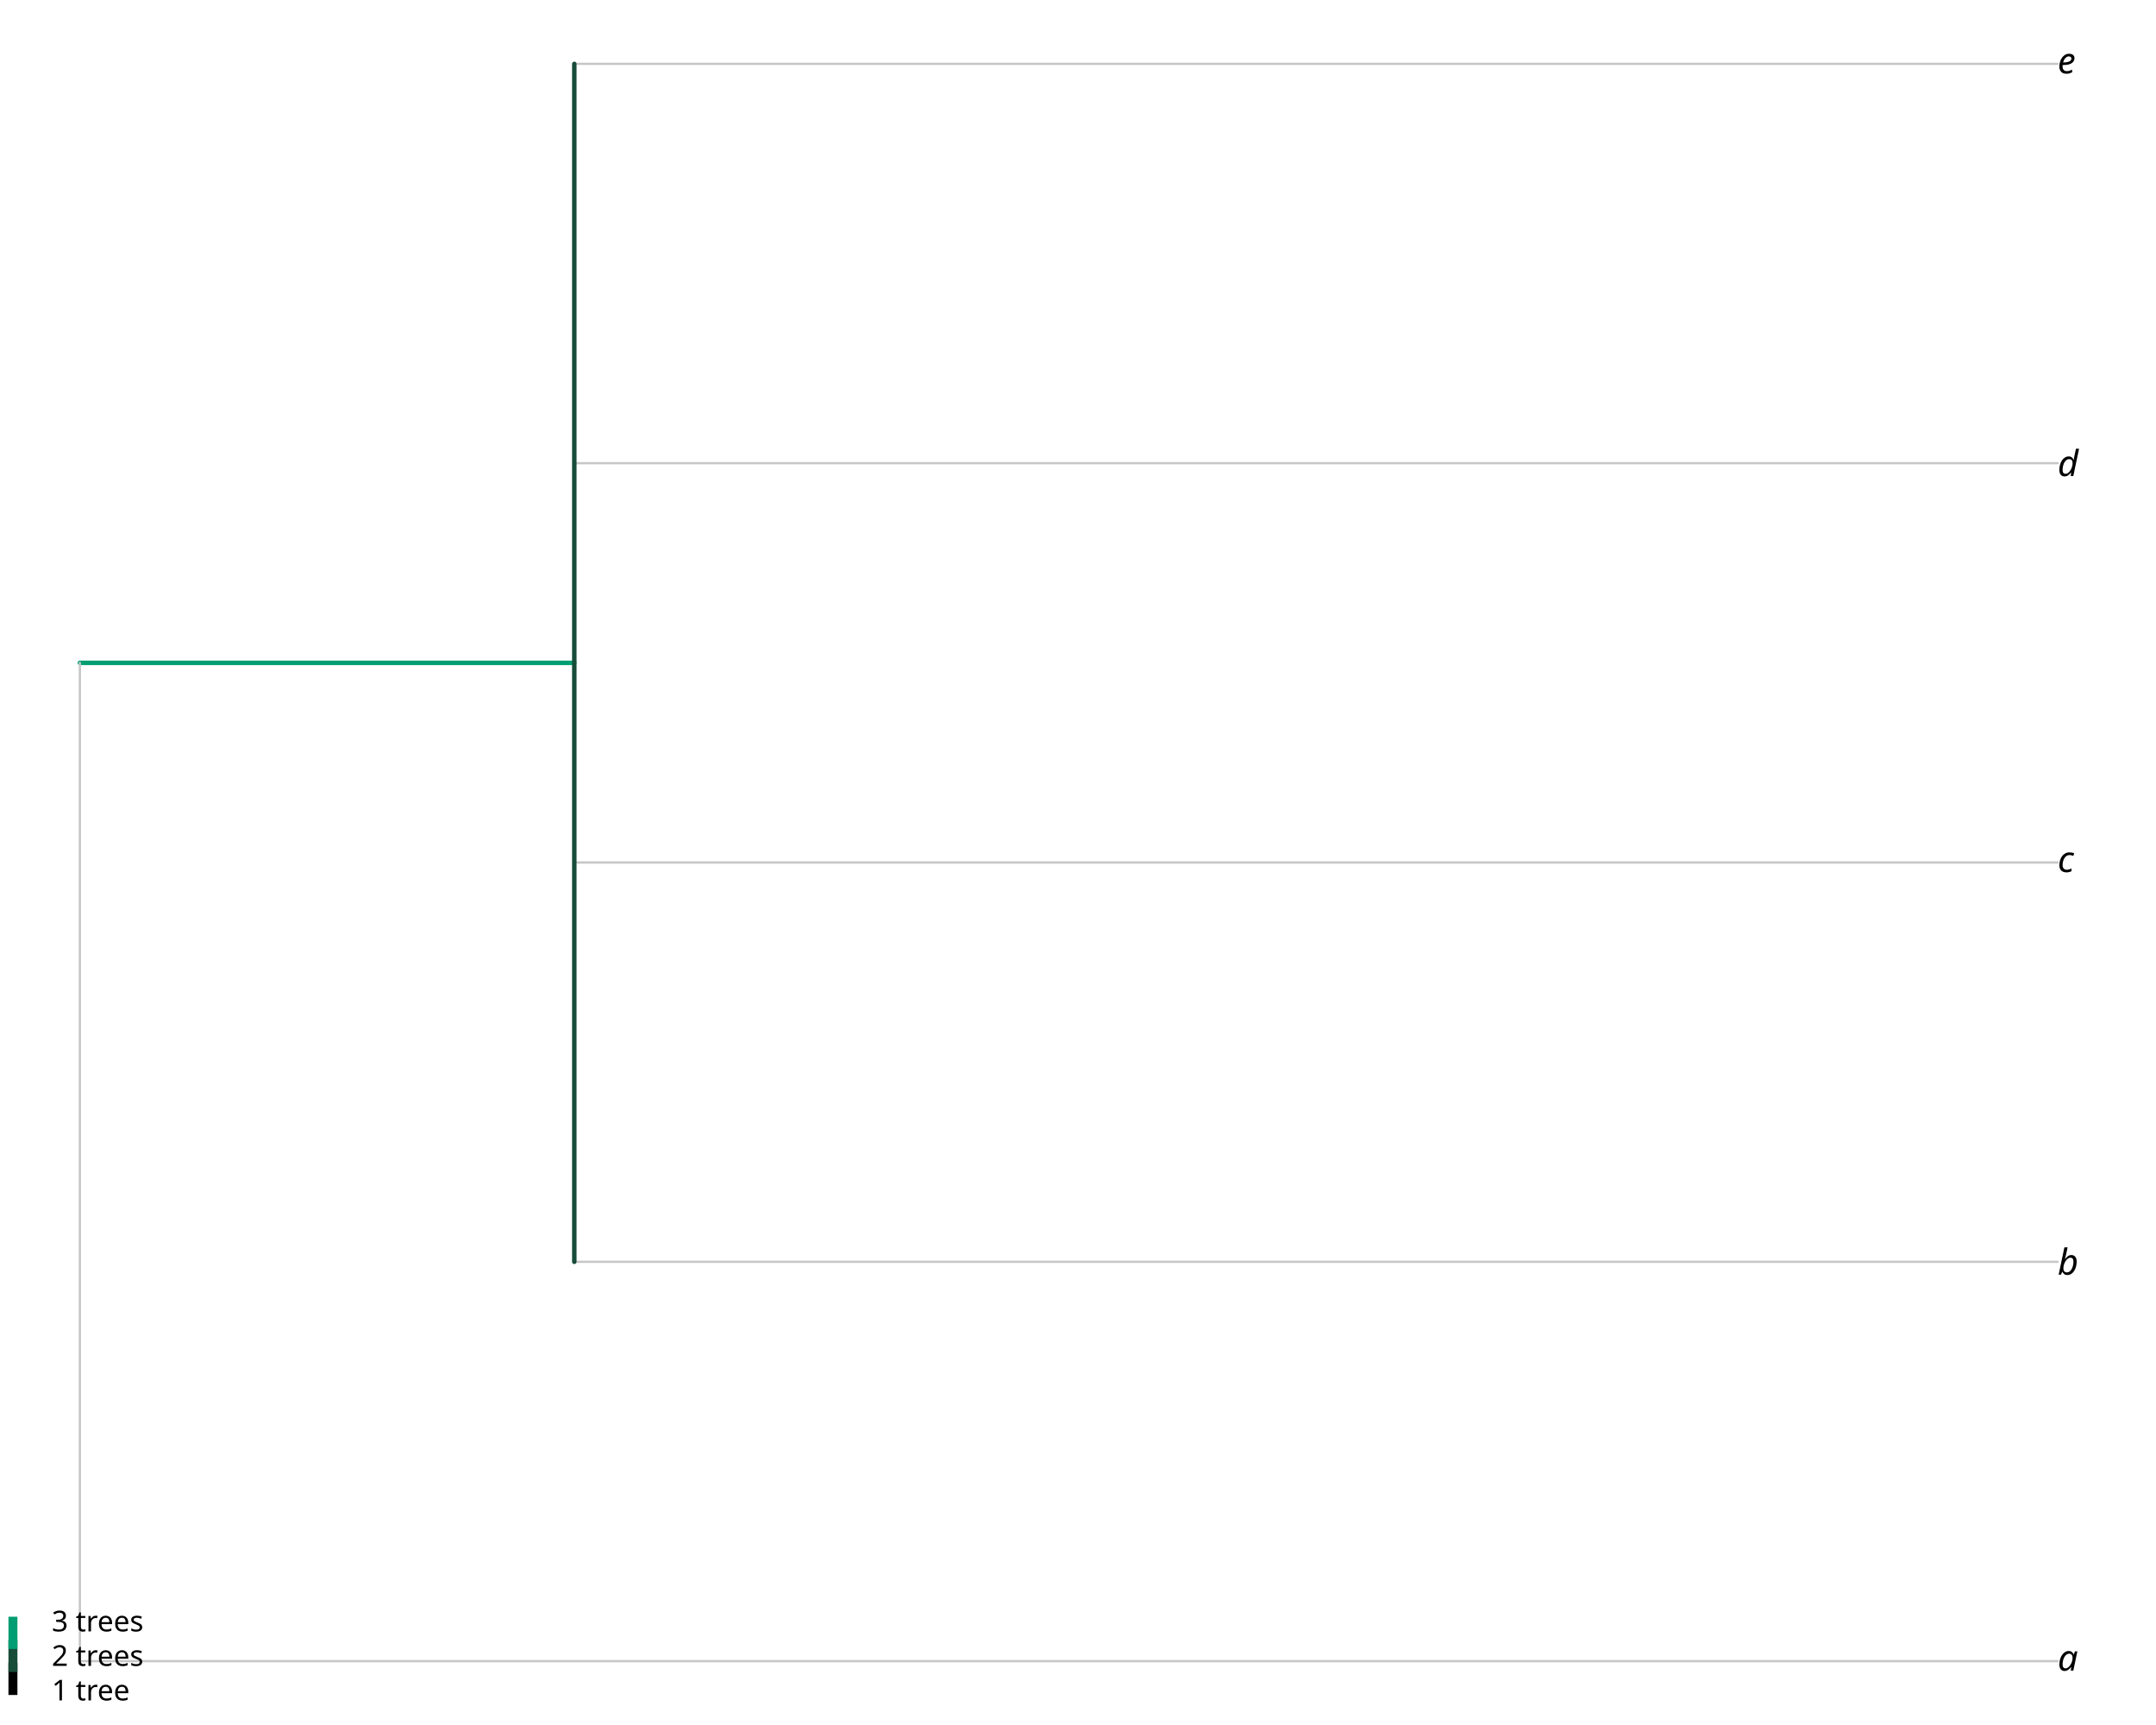
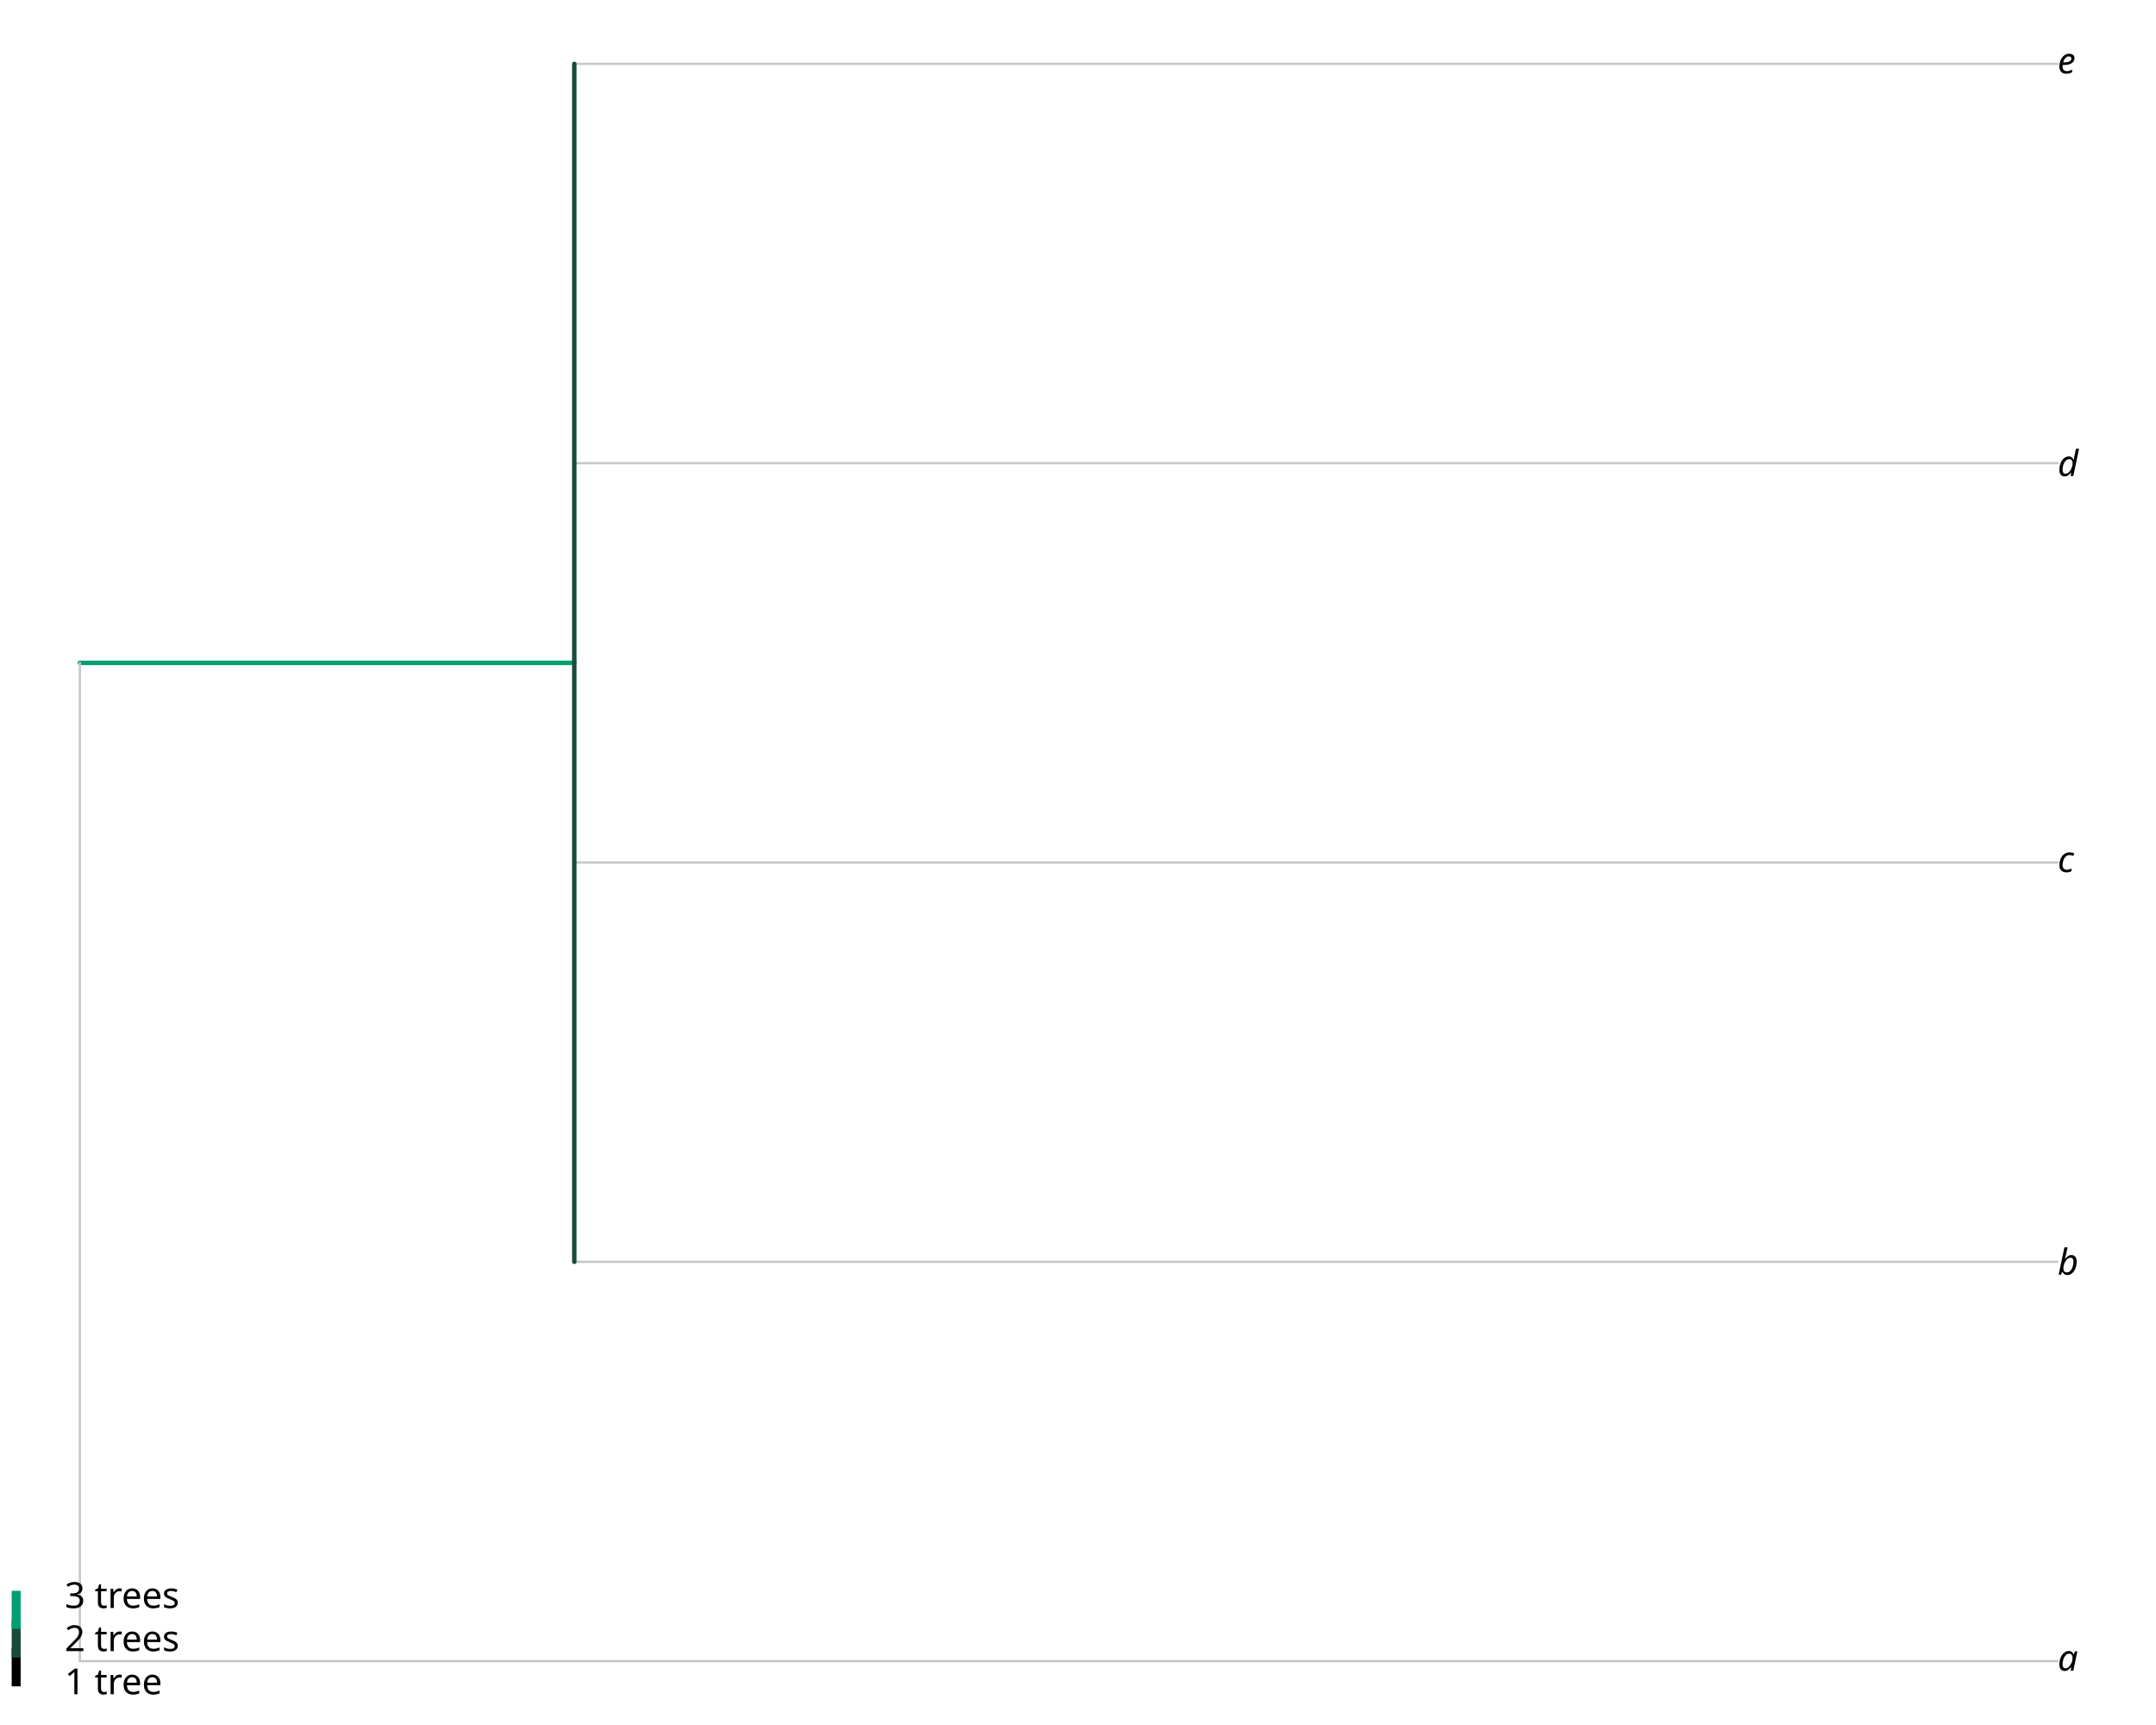
<svg xmlns="http://www.w3.org/2000/svg" class="svglite" data-engine-version="2.0" width="720.00pt" height="576.00pt" viewBox="0 0 720.00 576.00">
  <defs>
    <style type="text/css">
    .svglite line, .svglite polyline, .svglite polygon, .svglite path, .svglite rect, .svglite circle {
      fill: none;
      stroke: #000000;
      stroke-linecap: round;
      stroke-linejoin: round;
      stroke-miterlimit: 10.00;
    }
  </style>
  </defs>
  <rect width="100%" height="100%" style="stroke: none; fill: #FFFFFF;" />
  <defs>
    <clipPath id="cpMC4wMHw3MjAuMDB8MC4wMHw1NzYuMDA=">
      <rect x="0.00" y="0.00" width="720.00" height="576.00" />
    </clipPath>
  </defs>
  <g clip-path="url(#cpMC4wMHw3MjAuMDB8MC4wMHw1NzYuMDA=)">
    <line x1="26.67" y1="554.67" x2="687.15" y2="554.67" style="stroke-width: 0.75; stroke: #C6C6C6;" />
    <line x1="26.67" y1="221.33" x2="191.79" y2="221.33" style="stroke-width: 1.50; stroke: #009E72;" />
    <line x1="191.79" y1="421.33" x2="687.15" y2="421.33" style="stroke-width: 0.75; stroke: #C6C6C6;" />
    <line x1="191.79" y1="288.00" x2="687.15" y2="288.00" style="stroke-width: 0.75; stroke: #C6C6C6;" />
    <line x1="191.79" y1="154.67" x2="687.15" y2="154.67" style="stroke-width: 0.75; stroke: #C6C6C6;" />
    <line x1="191.79" y1="21.33" x2="687.15" y2="21.33" style="stroke-width: 0.75; stroke: #C6C6C6;" />
    <line x1="26.67" y1="554.67" x2="26.67" y2="221.33" style="stroke-width: 0.75; stroke: #C6C6C6;" />
    <line x1="191.79" y1="421.33" x2="191.79" y2="21.33" style="stroke-width: 1.50; stroke: #174C39;" />
    <text x="687.15" y="557.84" style="font-size: 12.00px; font-style: italic; font-family: sans;" textLength="6.67px" lengthAdjust="spacingAndGlyphs">a</text>
    <text x="687.15" y="425.62" style="font-size: 12.00px; font-style: italic; font-family: sans;" textLength="6.67px" lengthAdjust="spacingAndGlyphs">b</text>
    <text x="687.15" y="291.17" style="font-size: 12.00px; font-style: italic; font-family: sans;" textLength="6.00px" lengthAdjust="spacingAndGlyphs">c</text>
    <text x="687.15" y="158.96" style="font-size: 12.00px; font-style: italic; font-family: sans;" textLength="6.67px" lengthAdjust="spacingAndGlyphs">d</text>
    <text x="687.15" y="24.50" style="font-size: 12.00px; font-style: italic; font-family: sans;" textLength="6.67px" lengthAdjust="spacingAndGlyphs">e</text>
-     <text x="17.28" y="544.74" style="font-size: 9.60px; font-family: sans;" textLength="29.35px" lengthAdjust="spacingAndGlyphs">3 trees</text>
-     <text x="17.28" y="556.26" style="font-size: 9.60px; font-family: sans;" textLength="29.35px" lengthAdjust="spacingAndGlyphs">2 trees</text>
-     <text x="17.28" y="567.78" style="font-size: 9.60px; font-family: sans;" textLength="24.55px" lengthAdjust="spacingAndGlyphs">1 tree</text>
-     <line x1="4.32" y1="564.48" x2="4.32" y2="556.71" style="stroke-width: 3.00; stroke-linecap: square;" />
-     <line x1="4.32" y1="556.80" x2="4.32" y2="549.03" style="stroke-width: 3.00; stroke: #174C39; stroke-linecap: square;" />
-     <line x1="4.32" y1="549.12" x2="4.32" y2="541.35" style="stroke-width: 3.00; stroke: #009E72; stroke-linecap: square;" />
+     <text x="21.60" y="536.93" style="font-size: 12.00px; font-family: sans;" textLength="36.69px" lengthAdjust="spacingAndGlyphs">3 trees</text>
+     <text x="21.60" y="551.33" style="font-size: 12.00px; font-family: sans;" textLength="36.69px" lengthAdjust="spacingAndGlyphs">2 trees</text>
+     <text x="21.60" y="565.73" style="font-size: 12.00px; font-family: sans;" textLength="30.69px" lengthAdjust="spacingAndGlyphs">1 tree</text>
+     <line x1="5.40" y1="561.60" x2="5.40" y2="551.88" style="stroke-width: 3.00; stroke-linecap: square;" />
+     <line x1="5.40" y1="552.00" x2="5.40" y2="542.28" style="stroke-width: 3.00; stroke: #174C39; stroke-linecap: square;" />
+     <line x1="5.40" y1="542.40" x2="5.40" y2="532.68" style="stroke-width: 3.00; stroke: #009E72; stroke-linecap: square;" />
  </g>
</svg>
